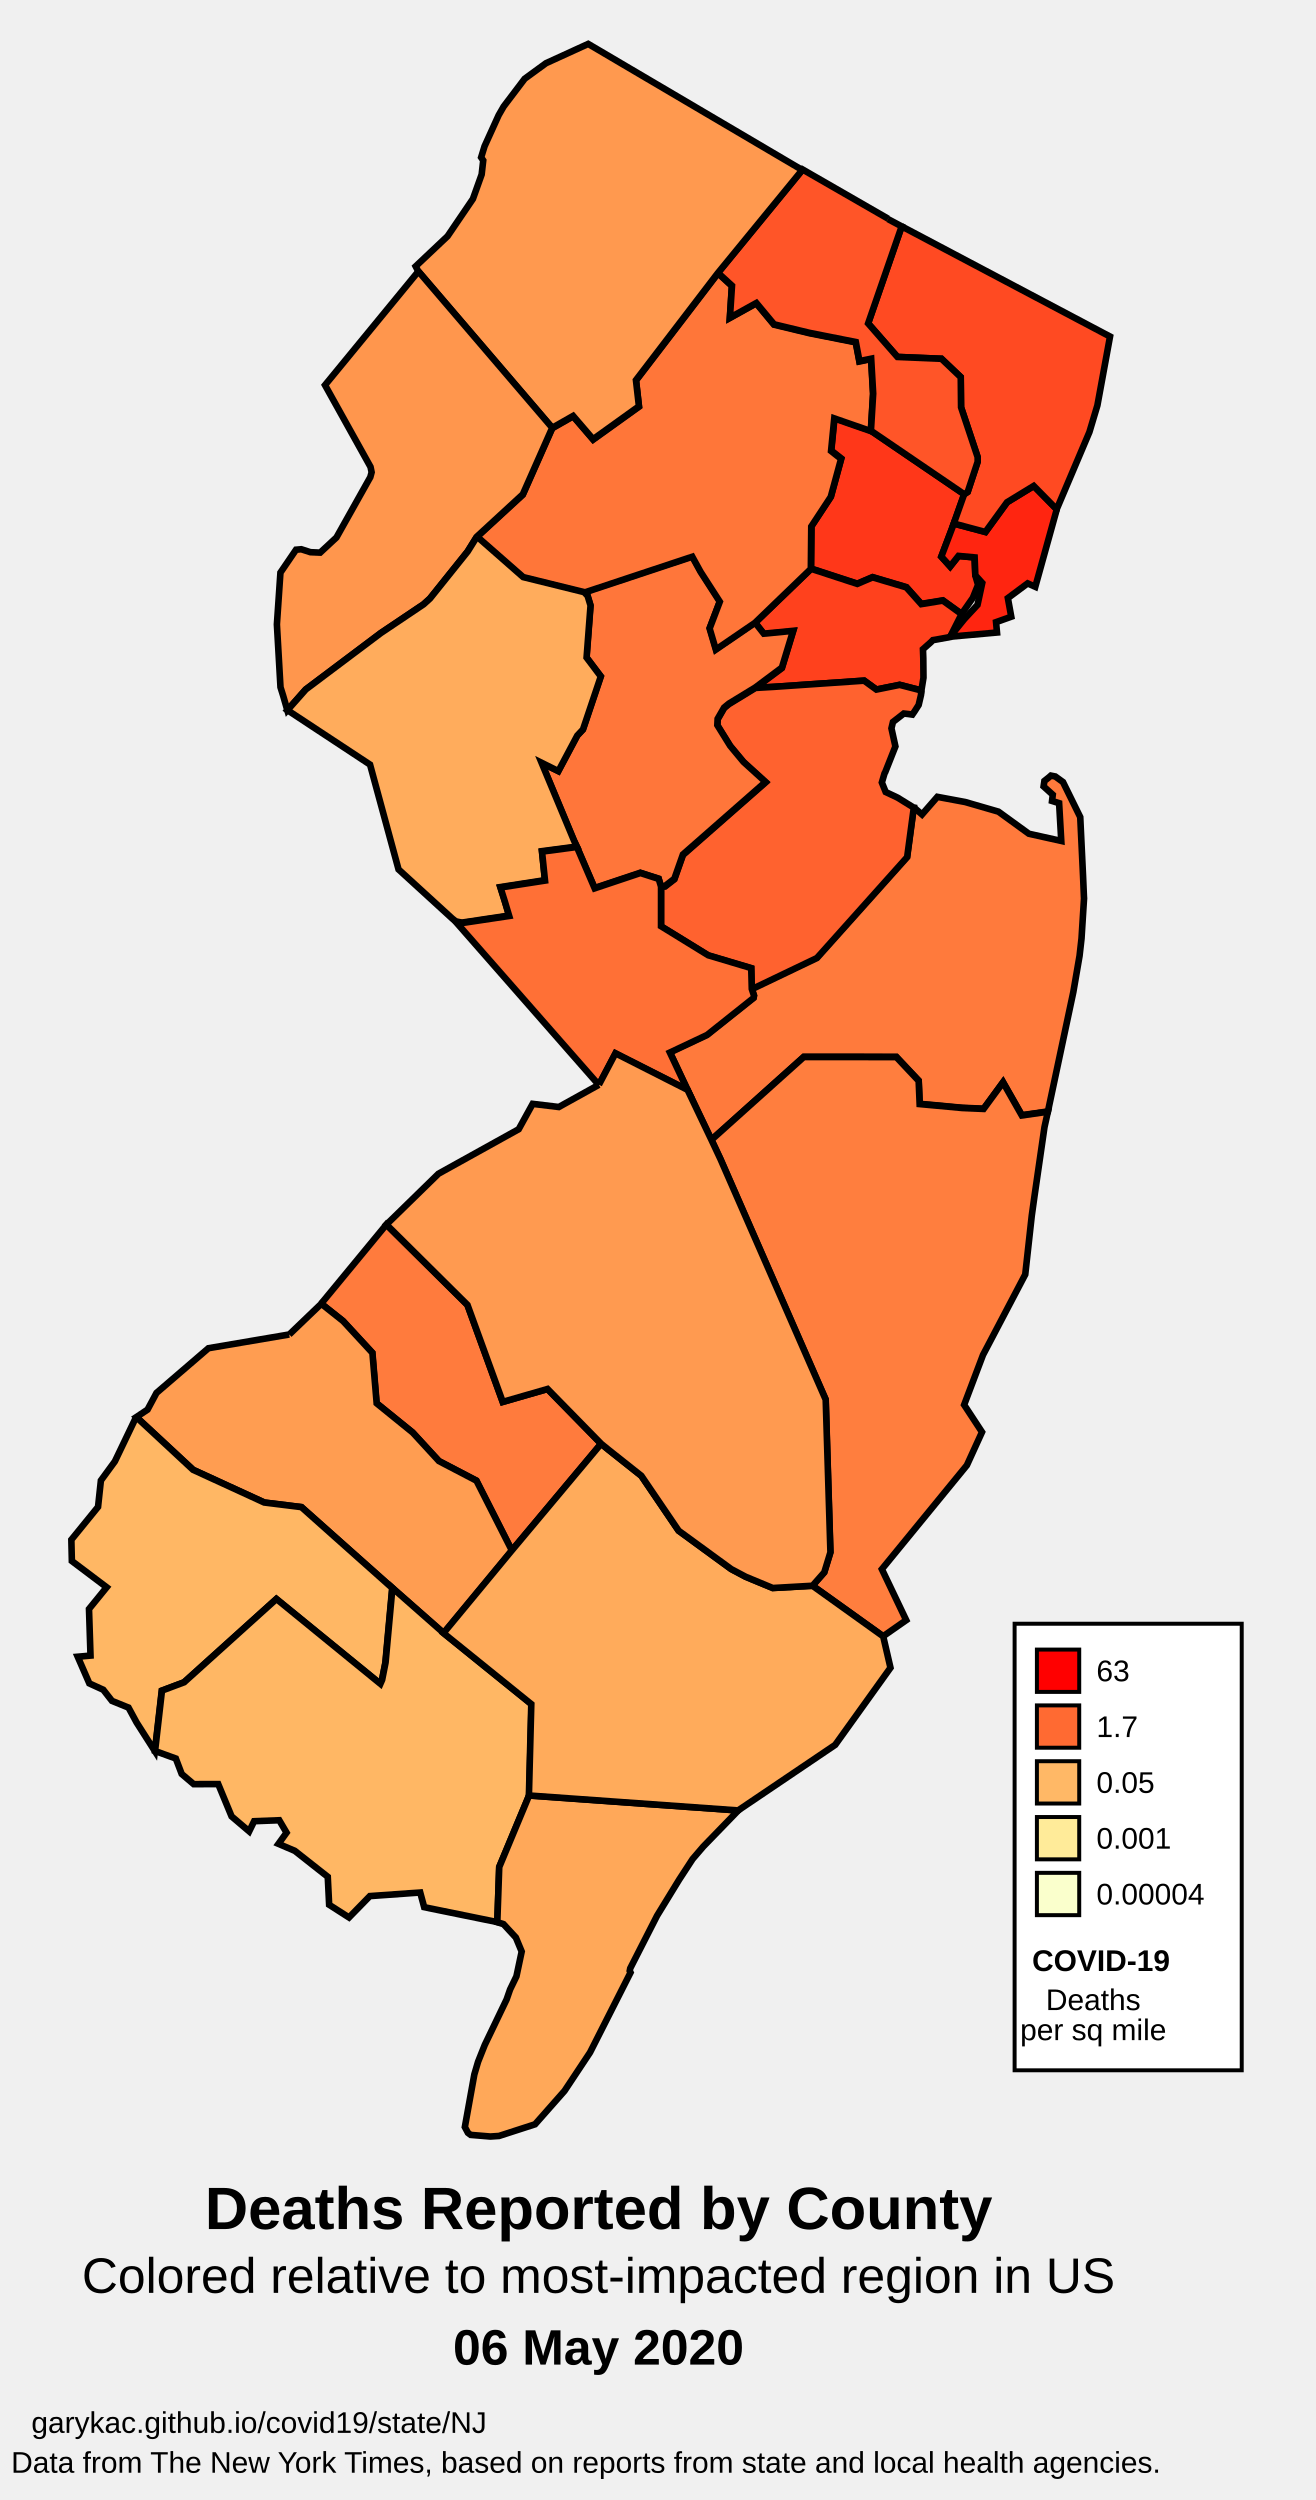
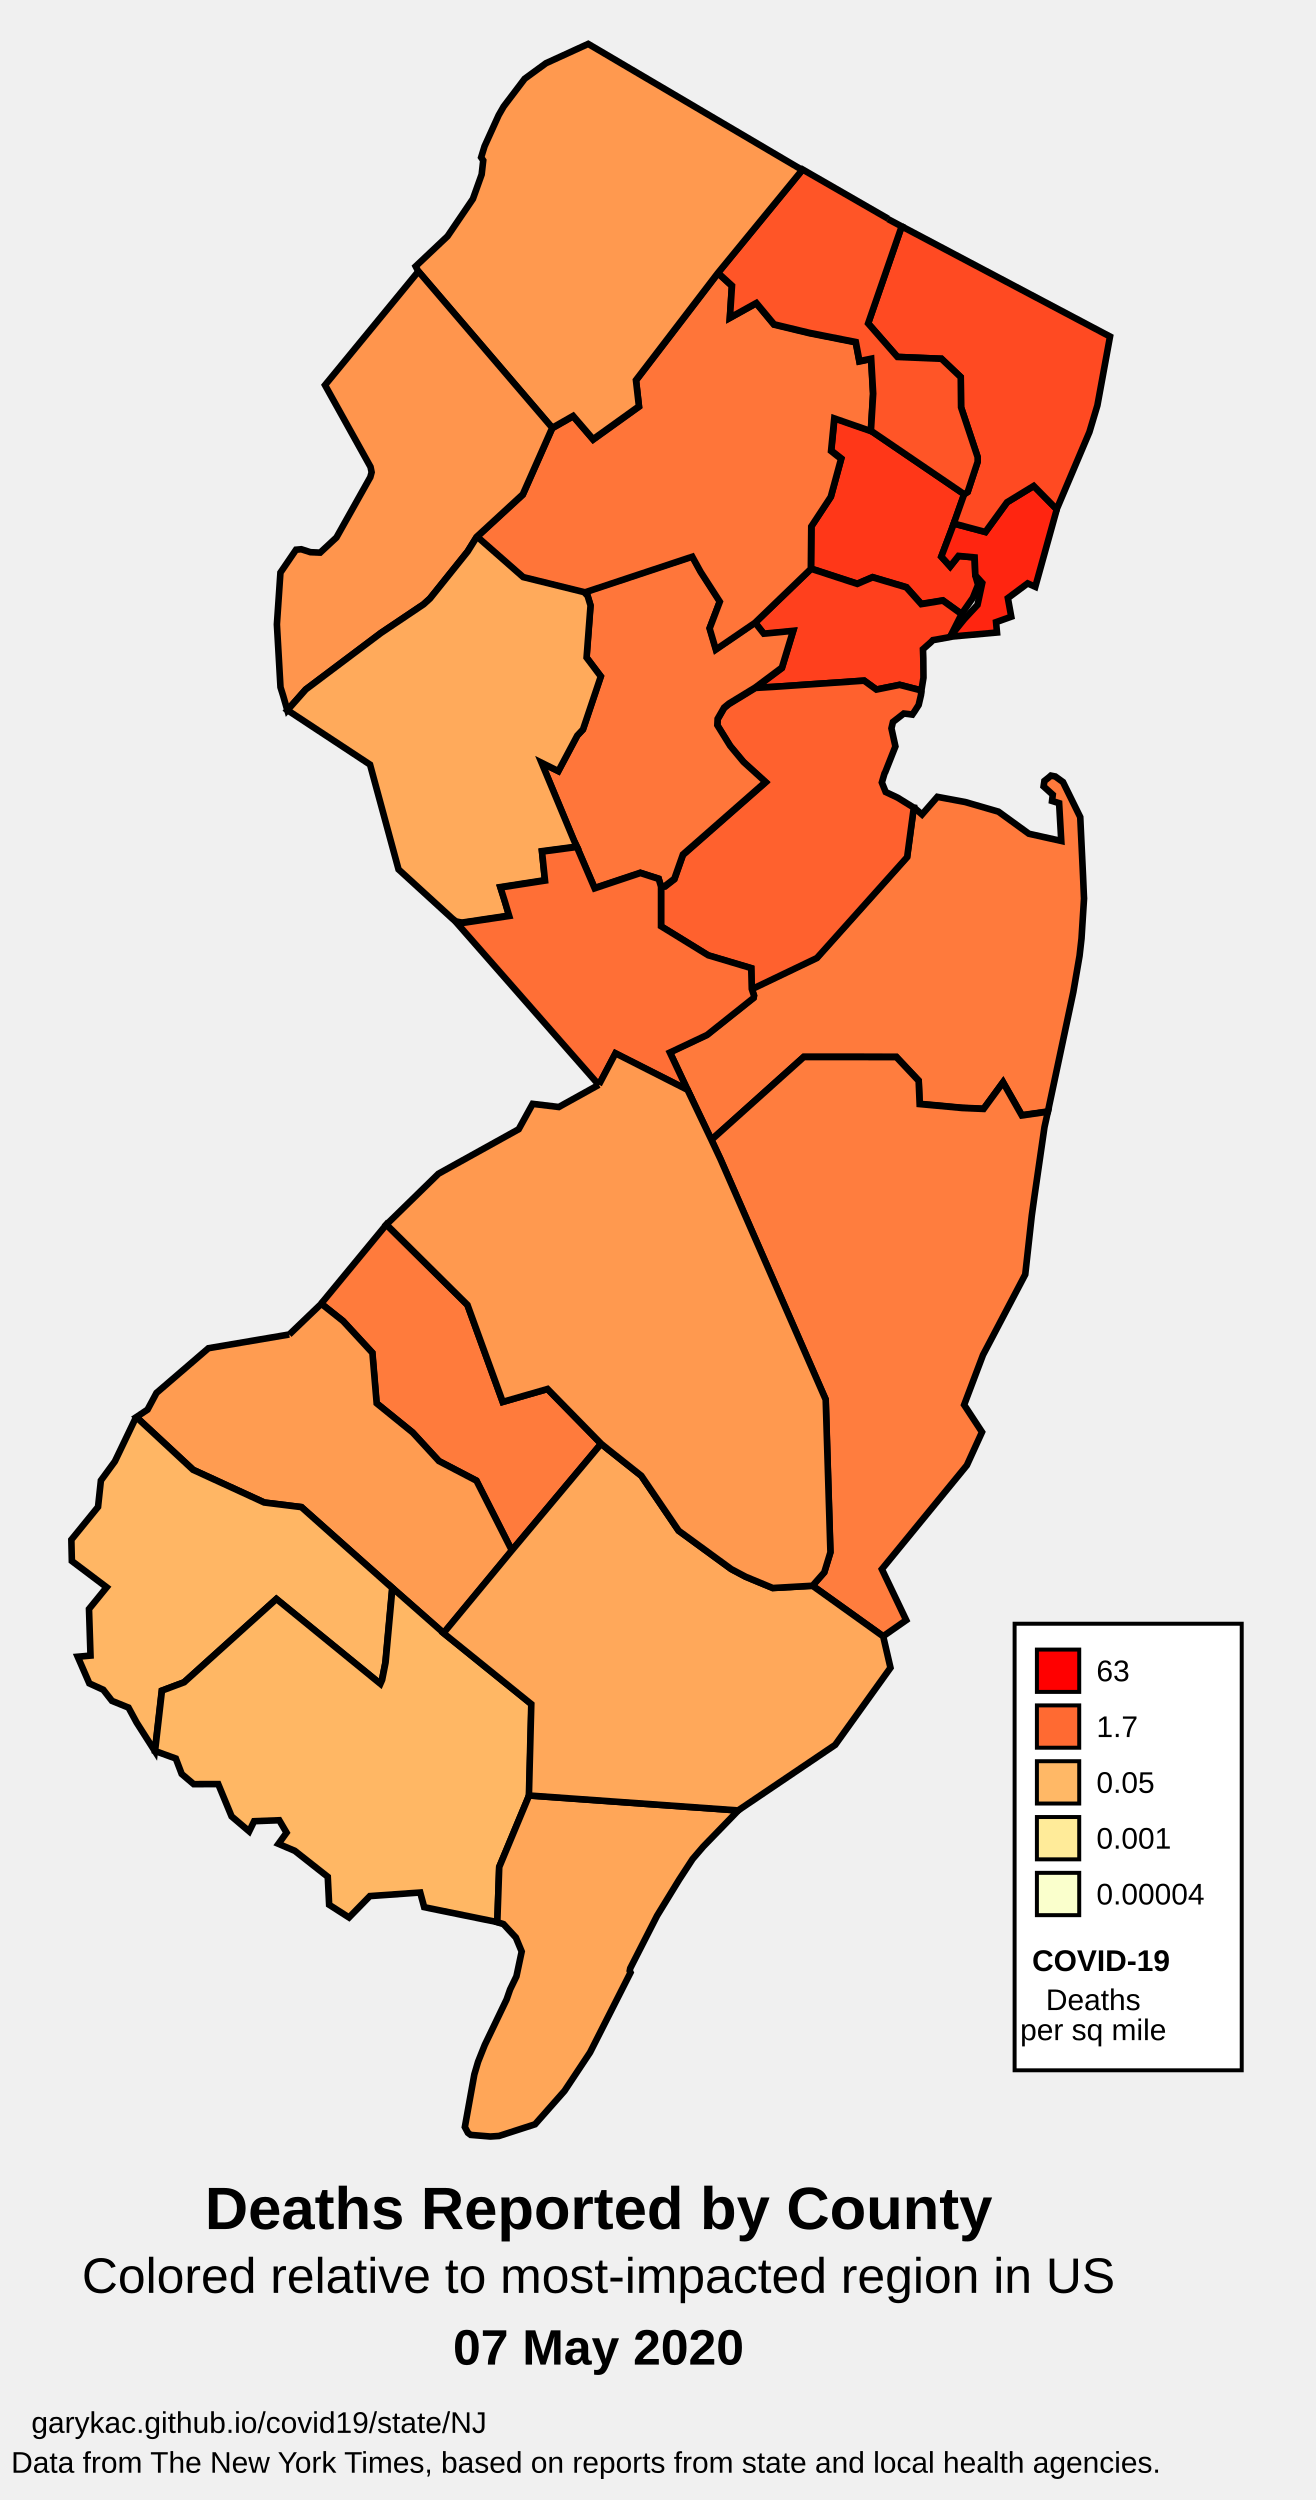
<svg xmlns="http://www.w3.org/2000/svg" width="330" height="627.07" version="1.0" id="svg2">
  <defs id="defs9439" />
  <style id="style6">
  #counties {fill:#d0d0d0;stroke:#000;stroke-width:.178;} 
  #borders {fill:none;stroke:#221e1f;stroke-width:.891;} 
  #separator {fill:none;stroke:#a9a9a9;stroke-width:2.318;}
  #legend-1 {fill:#ff0000;}
  #legend-2 {fill:#ff6a32;}
  #legend-3 {fill:#ffb866;}
  #legend-4 {fill:#ffeb99;}
  #legend-5 {fill:#faffcc;}
-   #c34041 {fill:#ff964d;}
-   #c34039 {fill:#ff411d;}
-   #c34019 {fill:#ffac5c;}
+   #c34041 {fill:#ff954d;}
+   #c34039 {fill:#ff401d;}
+   #c34019 {fill:#ffaa5b;}
  #c34011 {fill:#ffb764;}
-   #c34013 {fill:#ff3719;}
-   #c34015 {fill:#ff9d51;}
+   #c34013 {fill:#ff3718;}
+   #c34015 {fill:#ff9c51;}
  #c34017 {fill:#ff2510;}
-   #c34009 {fill:#ffa859;}
+   #c34009 {fill:#ffa658;}
  #c34003 {fill:#ff4a22;}
-   #c34001 {fill:#ffab5b;}
-   #c34007 {fill:#ff7b3d;}
-   #c34005 {fill:#ff9a50;}
-   #c34021 {fill:#ff7036;}
+   #c34001 {fill:#ffa85a;}
+   #c34007 {fill:#ff7b3c;}
+   #c34005 {fill:#ff994f;}
+   #c34021 {fill:#ff6f36;}
  #c34025 {fill:#ff7a3c;}
  #c34037 {fill:#ff994f;}
  #c34035 {fill:#ff763a;}
-   #c34033 {fill:#ffb764;}
-   #c34031 {fill:#ff5528;}
-   #c34023 {fill:#ff622f;}
-   #c34027 {fill:#ff7639;}
-   #c34029 {fill:#ff7e3e;}
+   #c34033 {fill:#ffb664;}
+   #c34031 {fill:#ff5527;}
+   #c34023 {fill:#ff612e;}
+   #c34027 {fill:#ff7539;}
+   #c34029 {fill:#ff7d3e;}
 </style>
  <g id="layer1" style="display:inline" transform="translate(0,1.0703125e-5)">
    <g id="g10509" transform="translate(-622.3246,8.460373)">
      <rect y="398.82" x="876.817" height="112.008" width="56.966" id="rect10421" style="fill:#ffffff;fill-opacity:1;stroke:#000000;stroke-width:1;stroke-linecap:round;stroke-linejoin:miter;stroke-miterlimit:4;stroke-dasharray:none;stroke-dashoffset:0;stroke-opacity:1" />
      <rect y="405.301" x="882.409" height="10.615" width="10.615" id="legend-1" style="stroke:#000000;stroke-width:1" />
      <rect style="stroke:#000000;stroke-width:1" id="legend-2" width="10.615" height="10.615" x="882.409" y="419.301" />
      <rect y="433.301" x="882.409" height="10.615" width="10.615" id="legend-3" style="stroke:#000000;stroke-width:1" />
      <rect style="stroke:#000000;stroke-width:1" id="legend-4" width="10.615" height="10.615" x="882.409" y="447.301" />
      <rect y="461.301" x="882.409" height="10.615" width="10.615" id="legend-5" style="stroke:#000000;stroke-width:1" />
      <text id="text10456" y="413.239" x="897.338" style="font-style:normal;font-weight:normal;font-size:7.5px;line-height:125%;font-family:sans-serif;letter-spacing:0px;word-spacing:0px;fill:#000000;fill-opacity:1;stroke:none;stroke-width:1px;stroke-linecap:butt;stroke-linejoin:miter;stroke-opacity:1" xml:space="preserve">
        <tspan style="font-style:normal;font-variant:normal;font-weight:normal;font-stretch:normal;font-family:Arial;-inkscape-font-specification:Arial" y="413.239" x="897.338" id="tspan10458">63</tspan>
      </text>
      <text xml:space="preserve" style="font-style:normal;font-weight:normal;font-size:7.5px;line-height:125%;font-family:sans-serif;letter-spacing:0px;word-spacing:0px;fill:#000000;fill-opacity:1;stroke:none;stroke-width:1px;stroke-linecap:butt;stroke-linejoin:miter;stroke-opacity:1" x="897.338" y="427.239" id="text10460">
        <tspan id="tspan10462" x="897.338" y="427.239" style="font-style:normal;font-variant:normal;font-weight:normal;font-stretch:normal;font-family:Arial;-inkscape-font-specification:Arial">1.7</tspan>
      </text>
      <text id="text10464" y="441.239" x="897.338" style="font-style:normal;font-weight:normal;font-size:7.5px;line-height:125%;font-family:sans-serif;letter-spacing:0px;word-spacing:0px;fill:#000000;fill-opacity:1;stroke:none;stroke-width:1px;stroke-linecap:butt;stroke-linejoin:miter;stroke-opacity:1" xml:space="preserve">
        <tspan style="font-style:normal;font-variant:normal;font-weight:normal;font-stretch:normal;font-family:Arial;-inkscape-font-specification:Arial" y="441.239" x="897.338" id="tspan10466">0.05</tspan>
      </text>
      <text xml:space="preserve" style="font-style:normal;font-weight:normal;font-size:7.5px;line-height:125%;font-family:sans-serif;letter-spacing:0px;word-spacing:0px;fill:#000000;fill-opacity:1;stroke:none;stroke-width:1px;stroke-linecap:butt;stroke-linejoin:miter;stroke-opacity:1" x="897.338" y="455.239" id="text10468">
        <tspan id="tspan10470" x="897.338" y="455.239" style="font-style:normal;font-variant:normal;font-weight:normal;font-stretch:normal;font-family:Arial;-inkscape-font-specification:Arial">0.001</tspan>
      </text>
      <text id="text10472" y="469.239" x="897.338" style="font-style:normal;font-weight:normal;font-size:7.5px;line-height:125%;font-family:sans-serif;letter-spacing:0px;word-spacing:0px;fill:#000000;fill-opacity:1;stroke:none;stroke-width:1px;stroke-linecap:butt;stroke-linejoin:miter;stroke-opacity:1" xml:space="preserve">
        <tspan style="font-style:normal;font-variant:normal;font-weight:normal;font-stretch:normal;font-family:Arial;-inkscape-font-specification:Arial" y="469.239" x="897.338" id="tspan10474">0.00004</tspan>
      </text>
      <g transform="translate(0,-2.192453)" id="g10492">
        <text xml:space="preserve" style="font-style:normal;font-weight:normal;font-size:7.5px;line-height:125%;font-family:sans-serif;text-align:center;letter-spacing:0px;word-spacing:0px;text-anchor:middle;fill:#000000;fill-opacity:1;stroke:none;stroke-width:1px;stroke-linecap:butt;stroke-linejoin:miter;stroke-opacity:1" x="905.319" y="497.919" id="text10480">
          <tspan id="tspan10482" x="905.319" y="497.919" style="font-style:normal;font-variant:normal;font-weight:normal;font-stretch:normal;font-family:Arial;-inkscape-font-specification:Arial;text-align:center;text-anchor:middle">Deaths</tspan>
        </text>
        <text id="text10484" y="505.458" x="905.319" style="font-style:normal;font-weight:normal;font-size:7.5px;line-height:125%;font-family:sans-serif;text-align:center;letter-spacing:0px;word-spacing:0px;text-anchor:middle;fill:#000000;fill-opacity:1;stroke:none;stroke-width:1px;stroke-linecap:butt;stroke-linejoin:miter;stroke-opacity:1" xml:space="preserve">
          <tspan style="font-style:normal;font-variant:normal;font-weight:normal;font-stretch:normal;font-family:Arial;-inkscape-font-specification:Arial;text-align:center;text-anchor:middle" y="505.458" x="905.319" id="tspan10486">per sq mile</tspan>
        </text>
      </g>
      <text id="text10488" y="485.919" x="905.319" style="font-style:normal;font-weight:normal;font-size:7.5px;line-height:125%;font-family:sans-serif;text-align:center;letter-spacing:0px;word-spacing:0px;text-anchor:middle;fill:#000000;fill-opacity:1;stroke:none;stroke-width:1px;stroke-linecap:butt;stroke-linejoin:miter;stroke-opacity:1" xml:space="preserve">
        <tspan style="font-style:normal;font-variant:normal;font-weight:bold;font-stretch:normal;font-family:Arial;-inkscape-font-specification:'Arial Bold';text-align:center;text-anchor:middle" y="485.919" x="905.319" id="tspan10490">COVID-19</tspan>
      </text>
    </g>
    <text xml:space="preserve" style="font-style:normal;font-weight:normal;font-size:7.5px;line-height:125%;font-family:sans-serif;text-align:center;letter-spacing:0px;word-spacing:0px;text-anchor:middle;fill:#000000;fill-opacity:1;stroke:none;stroke-width:1px;stroke-linecap:butt;stroke-linejoin:miter;stroke-opacity:1" x="151.849" y="620.237" id="text10498">
      <tspan id="tspan10500" x="151.849" y="620.237" style="font-style:normal;font-variant:normal;font-weight:normal;font-stretch:normal;font-family:Arial;-inkscape-font-specification:Arial;text-align:center;text-anchor:middle">Data from The New York Times, based on reports from state and local health agencies.</tspan>
    </text>
    <g id="g10510" transform="translate(-504.6264,0.4679467)">
      <text xml:space="preserve" style="font-style:normal;font-weight:normal;font-size:7.5px;line-height:125%;font-family:sans-serif;text-align:center;letter-spacing:0px;word-spacing:0px;text-anchor:middle;fill:#000000;fill-opacity:1;stroke:none;stroke-width:1px;stroke-linecap:butt;stroke-linejoin:miter;stroke-opacity:1" x="661.613" y="558.64" id="text10502">
        <tspan id="tspan10504" x="661.613" y="558.64" style="font-style:normal;font-variant:normal;font-weight:bold;font-stretch:normal;font-size:15px;font-family:Arial;-inkscape-font-specification:'Arial Bold';text-align:center;text-anchor:middle">Deaths Reported by County</tspan>
      </text>
      <text id="text10506" y="574.64" x="661.57" style="font-style:normal;font-weight:normal;font-size:7.5px;line-height:125%;font-family:sans-serif;text-align:center;letter-spacing:0px;word-spacing:0px;text-anchor:middle;fill:#000000;fill-opacity:1;stroke:none;stroke-width:1px;stroke-linecap:butt;stroke-linejoin:miter;stroke-opacity:1" xml:space="preserve">
        <tspan style="font-style:normal;font-variant:normal;font-weight:normal;font-stretch:normal;font-size:12.5px;font-family:Arial;-inkscape-font-specification:Arial;text-align:center;text-anchor:middle" y="574.64" x="661.57" id="tspan10508">Colored relative to most-impacted region in US</tspan>
      </text>
      <text xml:space="preserve" style="font-style:normal;font-weight:normal;font-size:7.5px;line-height:125%;font-family:sans-serif;text-align:center;letter-spacing:0px;word-spacing:0px;text-anchor:middle;fill:#000000;fill-opacity:1;stroke:none;stroke-width:1px;stroke-linecap:butt;stroke-linejoin:miter;stroke-opacity:1" x="661.57" y="592.64" id="text10536">
-         <tspan id="tspan10538" x="661.57" y="592.64" style="font-style:normal;font-variant:normal;font-weight:bold;font-stretch:normal;font-size:12.5px;font-family:Arial;-inkscape-font-specification:'Arial Bold';text-align:center;text-anchor:middle">06 May 2020</tspan>
+         <tspan id="tspan10538" x="661.57" y="592.64" style="font-style:normal;font-variant:normal;font-weight:bold;font-stretch:normal;font-size:12.5px;font-family:Arial;-inkscape-font-specification:'Arial Bold';text-align:center;text-anchor:middle">07 May 2020</tspan>
      </text>
    </g>
    <text id="text10516" y="610.237" x="7.866" style="font-style:normal;font-weight:normal;font-size:7.5px;line-height:125%;font-family:sans-serif;text-align:end;letter-spacing:0px;word-spacing:0px;text-anchor:end;fill:#000000;fill-opacity:1;stroke:none;stroke-width:1px;stroke-linecap:butt;stroke-linejoin:miter;stroke-opacity:1" xml:space="preserve">
      <tspan style="font-style:normal;font-variant:normal;font-weight:normal;font-stretch:normal;font-family:Arial;-inkscape-font-specification:Arial;text-align:start;text-anchor:start" y="610.237" x="7.866" id="tspan10518">garykac.github.io/covid19/state/NJ</tspan>
    </text>
  </g>
  <g id="layer2" style="display:inline;fill:#fff;stroke:#000;stroke-width:.178;" transform="translate(0,1.0703125e-5)">
    <g id="g25761" transform="matrix(9.136597,1.812447,-1.812447,9.136597,-7596.108,-3365.373)">
      <path id="c34025" d="m 898.58,212.247 0.259,0.148 0.313,-0.546 0.762,-0.009 0.929,0.08 0.919,0.424 0.894,0.021 -0.255,-0.987 -0.198,-0.021 -0.014,-0.169 -0.286,-0.171 -0.007,-0.149 0.089,-0.105 0.055,-0.07 0.121,0 0.232,0.107 0.639,0.835 0.385,1.55 0.13,0.535 0.011,0.04 0.144,1.075 0.039,0.467 0.025,0.99 -0.045,3.287 -0.669,0.236 -0.669,-0.774 -0.374,0.802 -0.571,0.088 -1.144,0.119 -0.148,-0.609 -0.715,-0.51 -2.444,0.483 -2.007,2.676 -0.893,-1.196 -0.665,-0.901 0.891,-0.659 1.034,-1.221 0,-0.06 -0.095,-0.168 1.559,-1.166 1.854,-3.136 -0.084,-1.347" style="stroke:#000" />
      <path id="c34029" d="m 894.98,222.097 2.007,-2.676 2.444,-0.483 0.715,0.51 0.148,0.609 1.144,-0.119 0.571,-0.088 0.374,-0.802 0.669,0.774 0.669,-0.235 -0.009,0.426 0.098,1.879 0.03,0.523 0.136,1.59 -0.694,2.345 -0.237,1.418 0.615,0.626 -0.226,0.956 -1.701,3.19 0.91,1.219 -0.524,0.546 -2.134,-0.967 0.241,-0.415 0.057,-0.562 -0.925,-4.009 -4.042,-5.804 -0.337,-0.458" style="stroke:#000" />
      <path id="c34013" d="m 895.48,202.527 2.797,1.189 -0.121,0.829 -0.158,0.939 0.285,0.213 0.165,-0.321 0.434,-0.045 0.112,0.469 0.122,0.237 -0.07,0.371 -0.211,0.481 -0.566,-0.259 -0.552,0.206 -0.482,-0.364 -0.945,-0.088 -0.37,0.253 -1.3,-0.157 -0.211,-1.122 0.359,-0.884 0.074,-1.059 -0.306,-0.156 -0.086,-0.878 1.032,0.144" style="stroke:#000" />
      <path id="c34039" d="m 894.62,206.487 1.3,0.157 0.37,-0.253 0.945,0.088 0.482,0.364 0.552,-0.206 0.566,0.259 -0.186,0.666 -0.356,0.141 -0.08,0.03 -0.039,0.06 -0.176,0.232 0.056,0.236 0.107,0.515 0.012,0.346 -0.604,-0.034 -0.589,0.246 -0.371,-0.171 -2.349,0.636 -0.483,0.125 0.595,-0.661 0.103,-1.03 -0.758,0.228 -0.293,-0.251 1.196,-1.719" style="stroke:#000" />
      <path id="c34017" d="m 900.8,203.627 -0.162,2.161 -0.22,-0.05 -0.445,0.492 0.187,0.474 -0.373,0.223 0.079,0.269 -1.218,0.357 0.287,-0.545 0.272,-0.441 0.01,-0.602 -0.223,-0.167 -0.112,-0.469 -0.434,0.045 -0.165,0.321 -0.285,-0.213 0.158,-0.939 0.88,0.058 0.415,-0.899 0.62,-0.571 0.729,0.496" style="stroke:#000" />
      <path id="c34003" d="m 895.22,196.967 6.081,1.819 0.027,1.884 -0.071,0.747 -0.46,2.211 -0.729,-0.496 -0.62,0.571 -0.415,0.899 -0.88,-0.058 0.121,-0.829 0.08,-0.08 0.105,-0.85 -0.025,-0.122 -0.699,-1.228 -0.166,-0.795 -0.605,-0.384 -1.173,0.182 -0.95,-0.732 0.378,-2.739" style="stroke:#000" />
      <path id="c34023" d="m 898.17,209.117 0.016,0.129 -0.009,0.273 -0.076,0.195 -0.041,0.094 -0.112,0.006 -0.119,0.01 -0.242,0.28 -0.007,0.176 0.2,0.457 -0.135,0.737 -0.011,0.03 -0.023,0.257 0.151,0.231 0.343,0.086 0.471,0.176 0.01,0 0.084,1.347 -1.854,3.136 -1.559,1.166 -0.124,-0.548 -1.204,-0.114 -1.398,-0.52 -0.207,-1.046 0.105,-0.03 0.209,-0.241 0.099,-0.686 1.802,-2.349 -0.687,-0.414 -0.435,-0.353 -0.449,-0.481 -0.025,-0.168 0.112,-0.331 0.105,-0.129 0.617,-0.568 0.483,-0.125 2.349,-0.636 0.371,0.171 0.589,-0.246 0.604,0.034" style="stroke:#000" />
      <path id="c34035" d="m 893.42,208.197 0.293,0.251 0.758,-0.228 -0.103,1.03 -0.595,0.661 -0.617,0.568 -0.105,0.129 -0.112,0.331 0.025,0.168 0.449,0.481 0.435,0.353 0.687,0.414 -1.802,2.349 -0.099,0.686 -0.209,0.241 -0.105,0.03 -0.102,-0.191 -0.515,-0.06 -1.127,0.644 -0.69,-1.004 -0.107,-0.144 -1.263,-1.884 0.487,0.132 0.313,-1.038 0.119,-0.191 0.193,-1.494 -0.475,-0.424 -0.168,-1.395 -0.128,-0.24 -0.112,-0.08 2.676,-1.519 0.299,0.356 0.664,0.688 -0.129,0.761 0.275,0.524 0.891,-0.909" style="stroke:#000" />
      <path id="c34027" d="m 890.61,199.167 0.438,0.266 0.113,0.856 0.621,-0.526 0.58,0.47 0.98,0.04 1.272,0 0.196,0.485 0.297,-0.125 0.236,0.911 0.135,0.993 -1.032,-0.144 0.086,0.878 0.306,0.156 -0.074,1.059 -0.359,0.884 0.211,1.122 -1.196,1.719 -0.891,0.909 -0.275,-0.524 0.129,-0.761 -0.664,-0.688 -0.299,-0.356 -2.676,1.519 -1.688,-0.078 -1.431,-0.828 0.994,-1.361 0.429,-1.911 0.491,-0.425 0.65,0.51 1.038,-1.109 -0.216,-0.676 1.599,-3.251" style="stroke:#000" />
      <path id="c34031" d="m 894.82,196.847 0.401,0.121 -0.378,2.739 0.95,0.732 1.173,-0.182 0.605,0.384 0.166,0.795 0.699,1.228 0.025,0.122 -0.105,0.85 -0.08,0.08 -2.797,-1.189 -0.135,-0.993 -0.236,-0.911 -0.297,0.125 -0.196,-0.485 -1.272,0 -0.98,-0.04 -0.58,-0.47 -0.621,0.526 -0.113,-0.856 -0.438,-0.266 1.694,-3.173 2.516,0.852" style="stroke:#000" />
      <path id="c34037" d="m 892.3,195.997 -1.694,3.173 -1.599,3.251 0.216,0.676 -1.038,1.109 -0.65,-0.51 -0.491,0.425 -4.356,-3.432 -0.096,-0.119 0.685,-0.963 0.474,-1.118 0.103,-0.692 -0.032,-0.378 -0.071,-0.07 0.032,-0.313 0.209,-0.892 0.087,-0.257 0.41,-0.843 0.481,-0.522 1.014,-0.731 6.315,2.209" style="stroke:#000" />
      <path id="c34041" d="m 882.69,200.687 4.356,3.432 -0.429,1.911 -0.994,1.361 -0.166,0.44 -0.749,1.439 -0.137,0.185 -0.979,0.983 -1.688,1.884 -0.376,0.644 -0.187,-0.362 -0.114,-0.209 -0.424,-1.64 -0.178,-1.387 0.292,-0.686 0.136,-0.04 0.257,0.03 0.26,-0.04 0.351,-0.486 0.578,-1.771 0.009,-0.135 -0.057,-0.136 -1.631,-1.922 1.872,-3.496" style="stroke:#000" />
      <path id="c34019" d="m 885.63,207.387 1.431,0.828 1.688,0.078 0.112,0.08 0.128,0.24 0.168,1.395 0.475,0.424 -0.193,1.494 -0.119,0.191 -0.313,1.038 -0.487,-0.132 1.263,1.884 0.107,0.144 -0.896,0.304 0.231,0.75 -1.141,0.416 0.179,0.327 0.201,0.379 -1.211,0.435 -0.168,0 -0.114,-0.06 -1.671,-1.013 -1.302,-2.619 -2.466,-1.005 0.376,-0.644 1.688,-1.884 0.979,-0.983 0.137,-0.185 0.749,-1.439 0.166,-0.44" style="stroke:#000" />
      <path id="c34021" d="m 889.89,215.057 0.69,1.004 1.127,-0.644 0.515,0.06 0.102,0.191 0.207,1.046 1.398,0.52 1.204,0.114 0.124,0.548 0.095,0.168 0,0.06 -1.034,1.221 -0.891,0.659 0.665,0.901 -2.096,-0.588 -0.273,0.918 -4.636,-3.561 0.168,0 1.211,-0.435 -0.201,-0.379 -0.179,-0.327 1.141,-0.416 -0.231,-0.75 0.896,-0.304" style="stroke:#000" />
      <path id="c34007" d="m 885.53,228.467 1.309,-2.433 2.562,1.698 1.44,2.377 1.115,-0.576 1.705,1.167 -1.801,3.288 -1.304,-1.662 -1.094,-0.321 -0.843,-0.617 -1.105,-0.583 -0.377,-1.311 -0.94,-0.685 -0.667,-0.344" style="stroke:#000" />
      <path id="c34015" d="m 884.85,229.447 0.686,-0.981 0.667,0.344 0.94,0.685 0.377,1.311 1.105,0.583 0.843,0.617 1.094,0.321 1.304,1.662 -1.371,2.54 -1.592,-0.925 -2.823,-1.661 -1.006,0.073 -2.052,-0.491 -1.777,-1.097 0.256,-0.255 0.149,-0.489 1.138,-1.452 2.061,-0.786" style="stroke:#000" />
      <path id="c34033" d="m 881.24,232.427 1.777,1.097 2.052,0.491 1.006,-0.073 2.823,1.661 0.21,2.007 0,0.476 -0.025,0.113 -3.19,-1.696 -2.002,2.684 -0.542,0.336 0.134,1.632 -0.632,-0.66 -0.291,-0.351 -0.473,-0.091 -0.287,-0.248 -0.402,-0.095 -0.447,-0.644 0.332,-0.097 -0.284,-1.223 0.353,-0.666 -1.057,-0.511 -0.125,-0.56 0.533,-1.007 -0.063,-0.712 0.269,-0.578 0.329,-1.282" style="stroke:#000" />
      <path id="c34011" d="m 893.6,240.367 -0.413,2.044 0.238,1.466 -2.01,-0.011 -0.182,-0.367 -1.311,0.359 -0.439,0.674 -0.591,-0.232 -0.183,-0.731 -1.006,-0.513 -0.469,-0.099 0.155,-0.338 -0.258,-0.29 -0.658,0.157 -0.078,0.294 -0.543,-0.303 -0.522,-0.783 -0.648,0.13 -0.37,-0.206 -0.236,-0.377 -0.588,-0.09 -0.134,-1.632 0.542,-0.336 2.002,-2.684 3.19,1.696 0.025,-0.113 0,-0.476 -0.21,-2.007 1.592,0.925 2.692,1.415 0.416,2.426" style="stroke:#000" />
      <path id="c34009" d="m 893.6,240.367 5.604,-0.701 -0.733,1.134 -0.218,0.387 -0.248,0.617 -0.394,1.067 -0.433,1.53 0,0.07 0.007,0.01 0.023,0.03 -0.651,2.323 -0.472,1.148 -0.604,1.038 -0.891,0.497 -0.225,0.06 -0.53,0.06 -0.082,-0.04 -0.112,-0.137 -0.025,-1.437 0.032,-0.355 0.089,-0.481 0.339,-1.318 0.039,-0.28 0.099,-0.38 0.009,-0.682 -0.227,-0.339 -0.396,-0.289 -0.175,-0.02 -0.238,-1.466 0.413,-2.044" style="stroke:#000" />
      <path id="c34001" d="m 902.12,234.307 0.357,0.792 -1.056,2.326 -2.221,2.241 -5.604,0.701 -0.416,-2.426 -2.692,-1.415 1.371,-2.54 1.801,-3.288 0.242,0.128 0.986,0.507 1.273,1.255 1.59,0.738 0.426,0.128 0.77,0.154 1.038,-0.268 2.134,0.967" style="stroke:#000" />
      <path id="c34005" d="m 891.72,221.227 0.273,-0.918 2.096,0.588 0.893,1.196 0.337,0.458 4.042,5.804 0.925,4.009 -0.057,0.562 -0.241,0.415 -1.038,0.268 -0.77,-0.154 -0.426,-0.128 -1.59,-0.738 -1.273,-1.255 -0.986,-0.507 -0.242,-0.128 -1.705,-1.167 -1.115,0.576 -1.44,-2.377 -2.562,-1.698 1.109,-1.616 1.885,-1.595 0.236,-0.743 0.707,-0.054 0.942,-0.797" style="stroke:#000" />
    </g>
  </g>
</svg>
